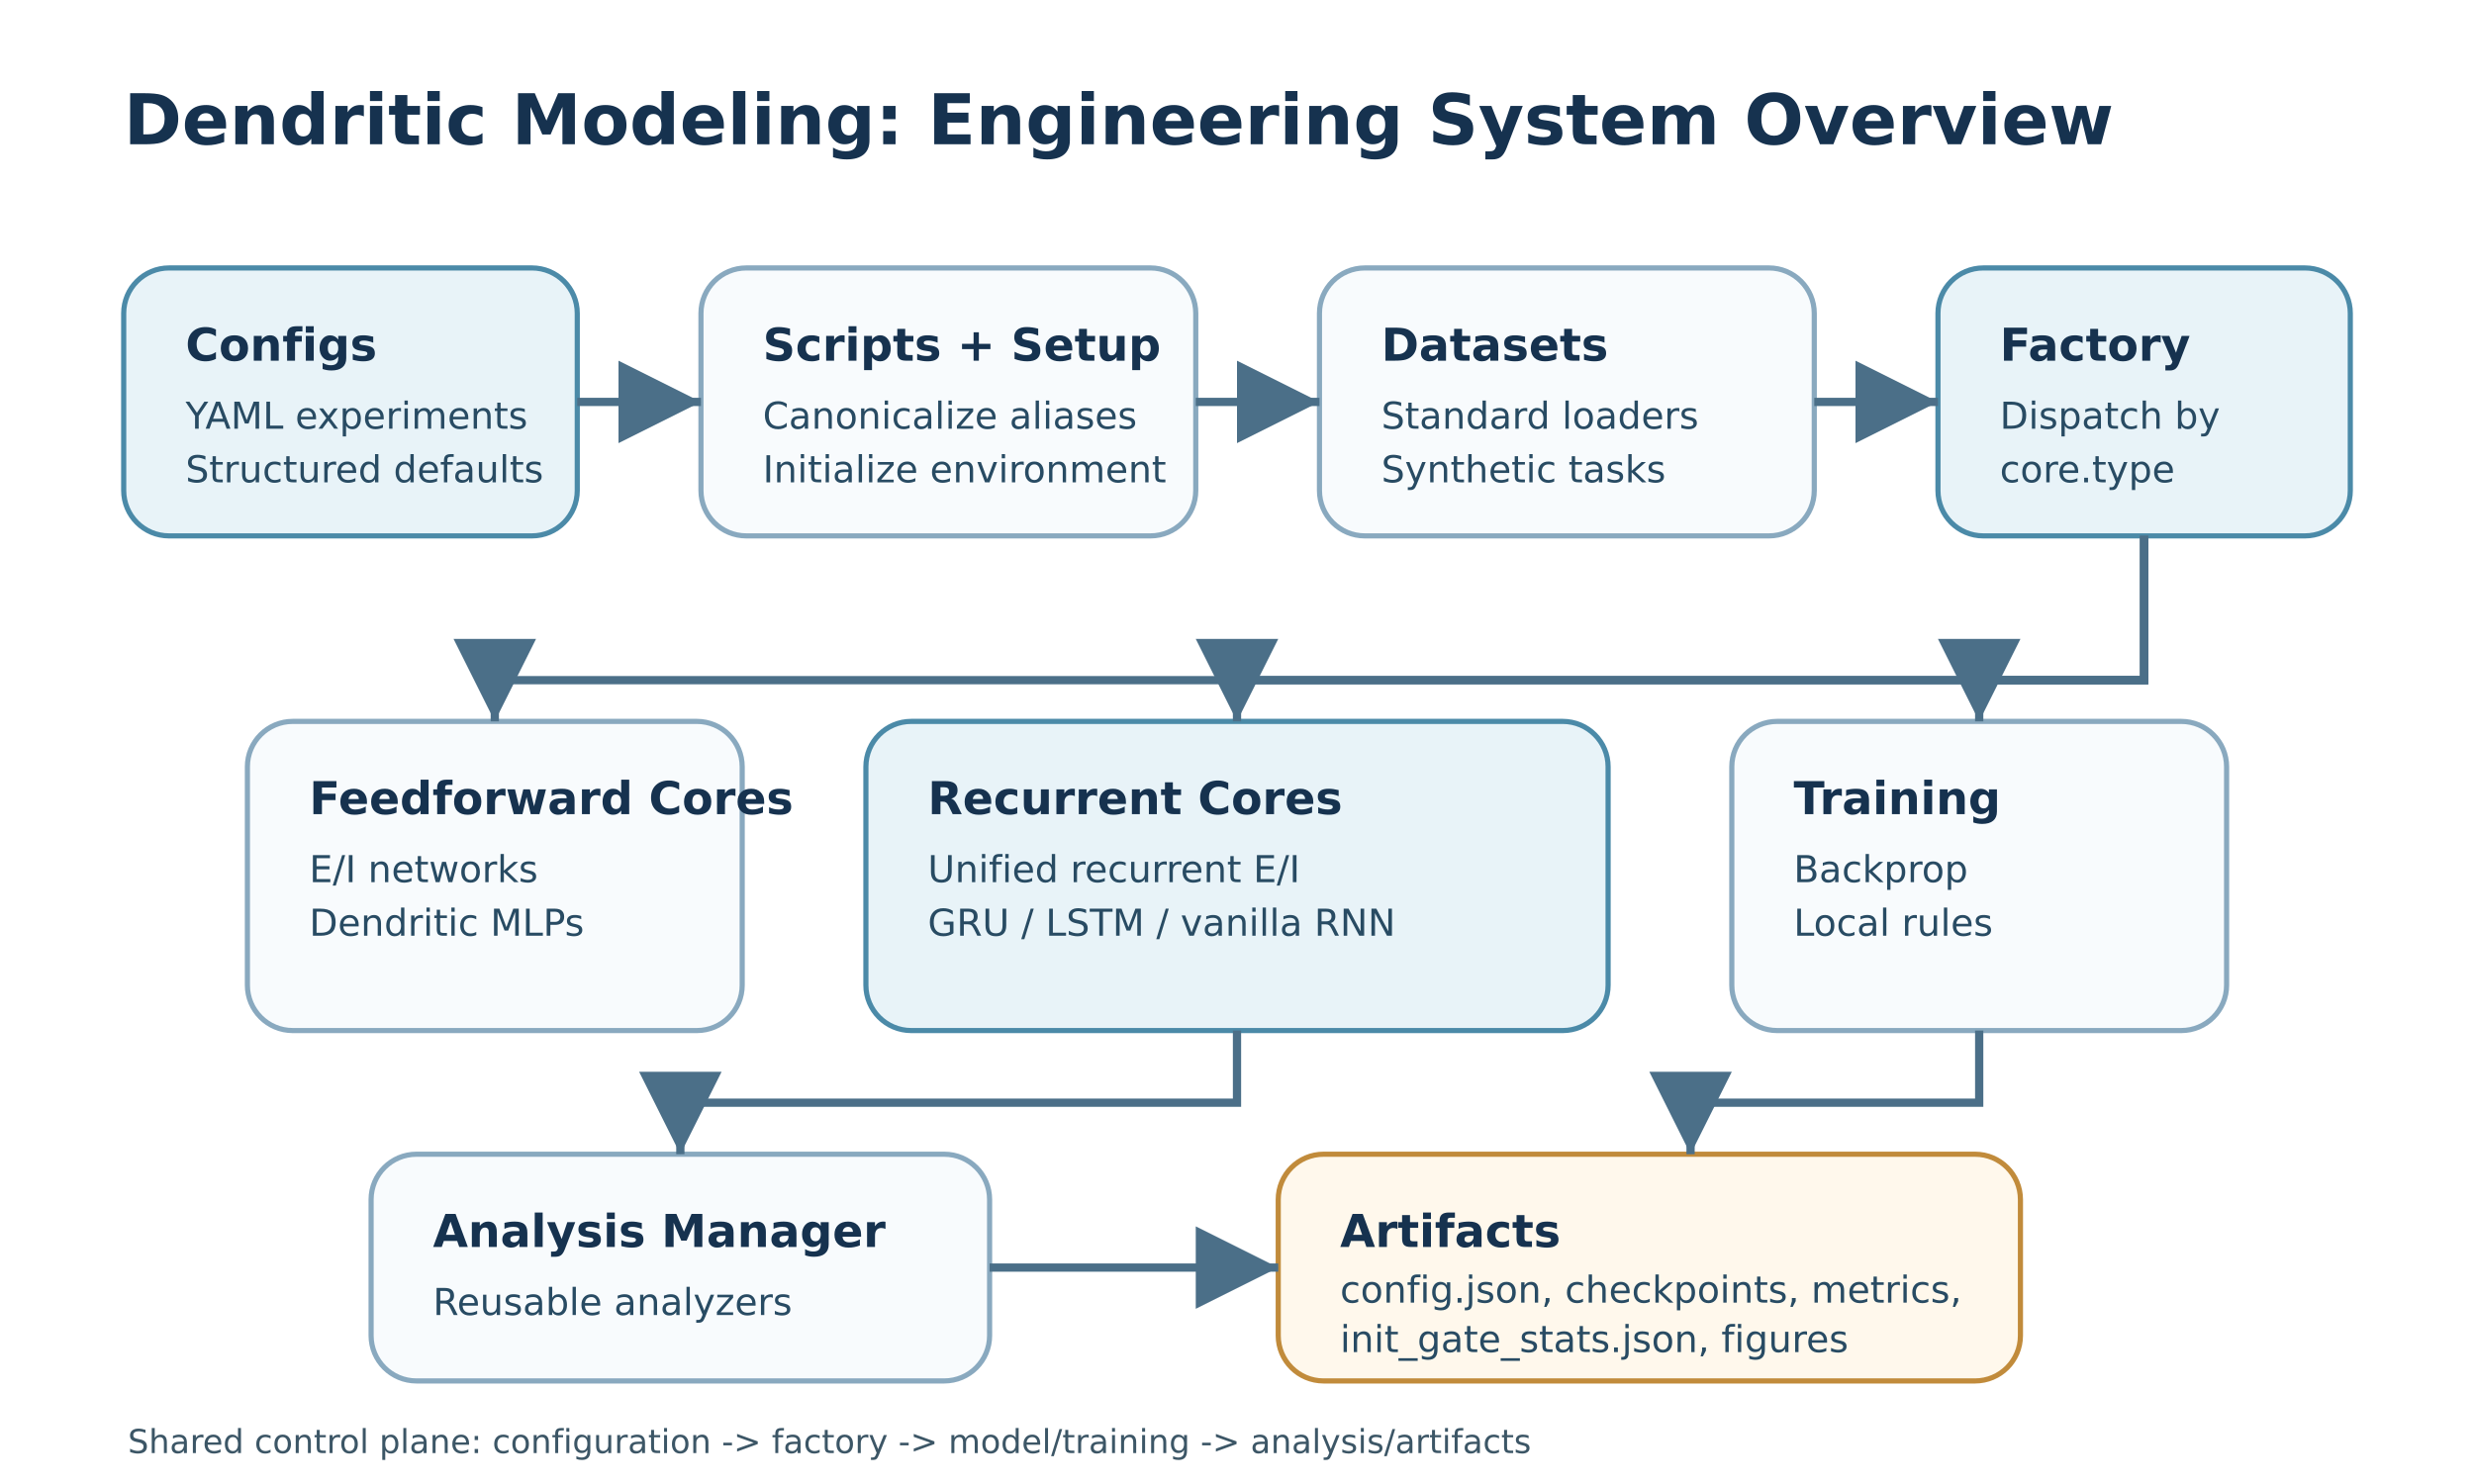
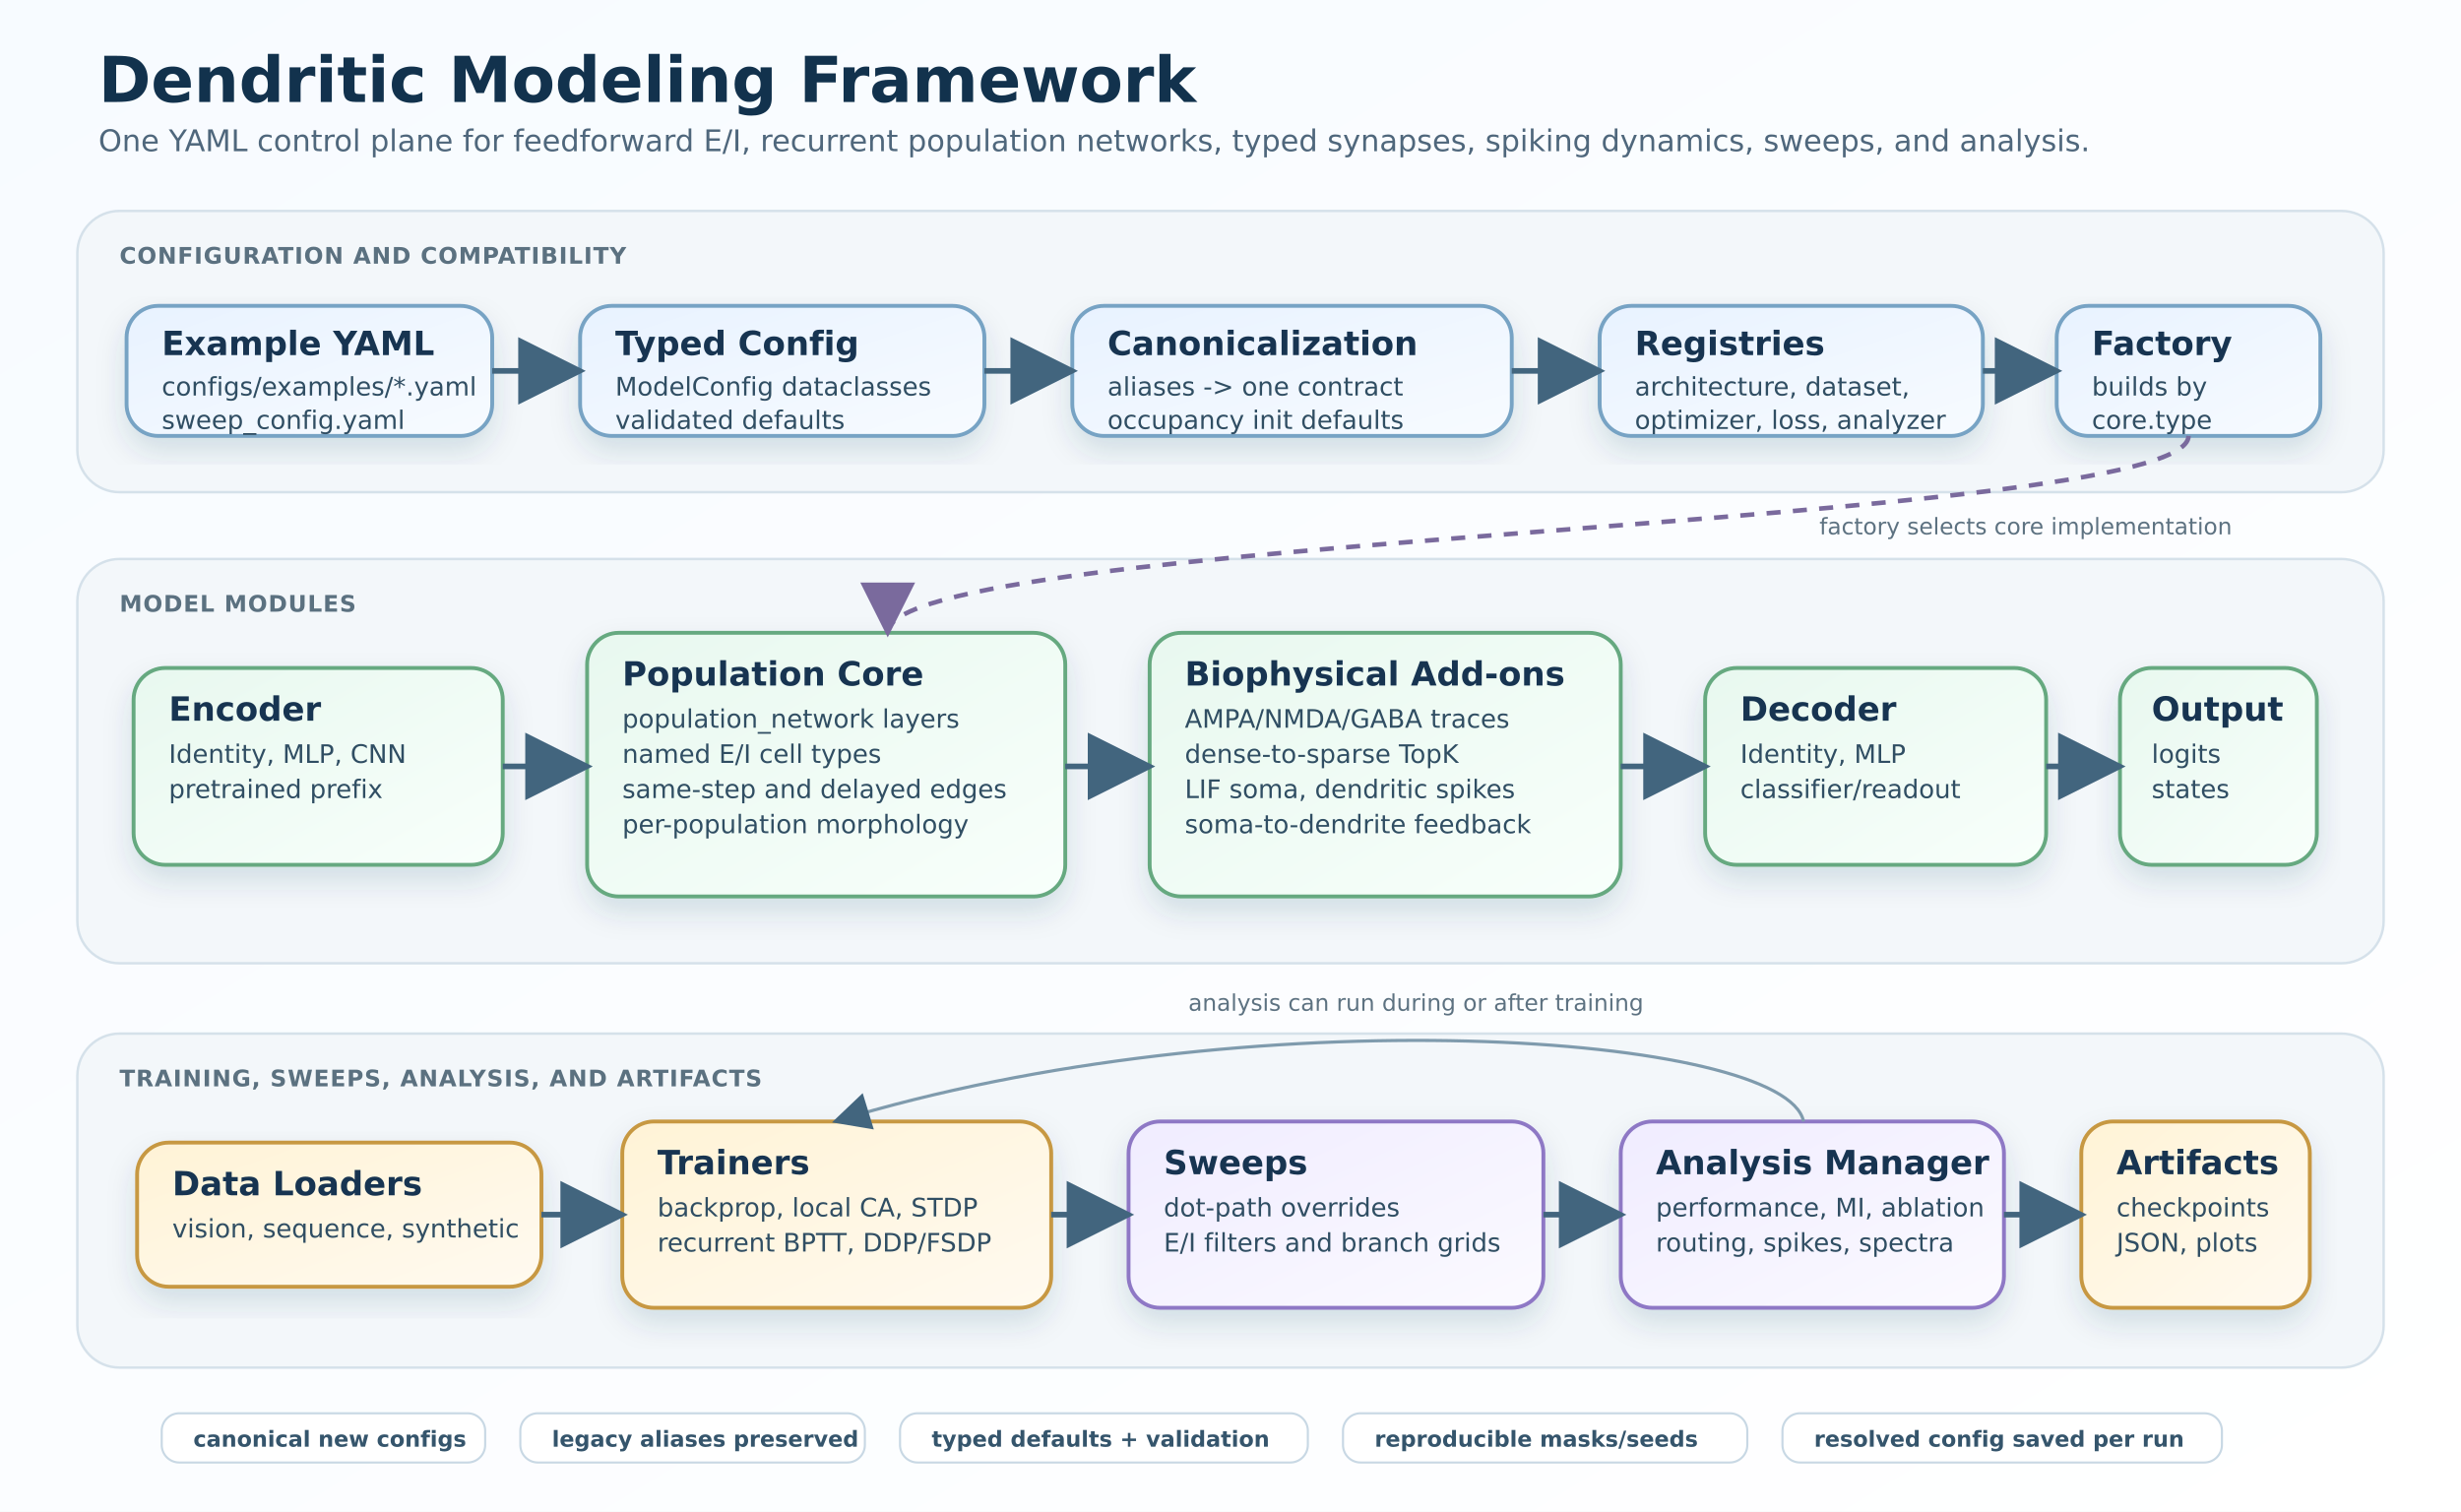
- <svg xmlns="http://www.w3.org/2000/svg" width="1200" height="720" viewBox="0 0 1200 720">
+ <svg xmlns="http://www.w3.org/2000/svg" width="1400" height="860" viewBox="0 0 1400 860" role="img" aria-labelledby="title desc">
  <defs>
+     <linearGradient id="bg" x1="0" y1="0" x2="1" y2="1">
+       <stop offset="0%" stop-color="#f7fbff" />
+       <stop offset="100%" stop-color="#ffffff" />
+     </linearGradient>
+     <linearGradient id="blue" x1="0" y1="0" x2="1" y2="1">
+       <stop offset="0%" stop-color="#e8f2ff" />
+       <stop offset="100%" stop-color="#f7fbff" />
+     </linearGradient>
+     <linearGradient id="green" x1="0" y1="0" x2="1" y2="1">
+       <stop offset="0%" stop-color="#e8f8ef" />
+       <stop offset="100%" stop-color="#f8fffb" />
+     </linearGradient>
+     <linearGradient id="amber" x1="0" y1="0" x2="1" y2="1">
+       <stop offset="0%" stop-color="#fff3d6" />
+       <stop offset="100%" stop-color="#fffaf0" />
+     </linearGradient>
+     <linearGradient id="violet" x1="0" y1="0" x2="1" y2="1">
+       <stop offset="0%" stop-color="#f0ecff" />
+       <stop offset="100%" stop-color="#fbfaff" />
+     </linearGradient>
+     <filter id="shadow" x="-12%" y="-18%" width="124%" height="140%">
+       <feDropShadow dx="0" dy="8" stdDeviation="8" flood-color="#17405f" flood-opacity="0.14" />
+     </filter>
+     <marker id="arrow" markerWidth="14" markerHeight="12" refX="11" refY="6" orient="auto">
+       <path d="M0,0 L12,6 L0,12 z" fill="#42657e" />
+     </marker>
+     <marker id="arrowSoft" markerWidth="14" markerHeight="12" refX="11" refY="6" orient="auto">
+       <path d="M0,0 L12,6 L0,12 z" fill="#7a6a9d" />
+     </marker>
    <style>
-       .title { font: 700 34px "DejaVu Sans", Arial, sans-serif; fill: #16324f; }
-       .label { font: 600 22px "DejaVu Sans", Arial, sans-serif; fill: #16324f; }
-       .body { font: 400 18px "DejaVu Sans", Arial, sans-serif; fill: #284b63; }
-       .small { font: 400 16px "DejaVu Sans", Arial, sans-serif; fill: #3c5666; }
-       .box { fill: #f8fbfd; stroke: #89a9bf; stroke-width: 2.5; rx: 22; }
-       .accent { fill: #e8f3f8; stroke: #4b8aa8; stroke-width: 2.5; rx: 22; }
-       .artifact { fill: #fff8ec; stroke: #c18b3b; stroke-width: 2.5; rx: 22; }
-       .arrow { stroke: #4b6f88; stroke-width: 4; fill: none; marker-end: url(#arrowhead); }
+       .title { font: 700 36px "DejaVu Sans", Arial, sans-serif; fill: #12324d; }
+       .subtitle { font: 400 17px "DejaVu Sans", Arial, sans-serif; fill: #4f677c; }
+       .lane { fill: #f3f7fa; stroke: #d5e1ea; stroke-width: 1.4; rx: 24; }
+       .stage { filter: url(#shadow); stroke-width: 2.2; rx: 18; }
+       .stageTitle { font: 700 19px "DejaVu Sans", Arial, sans-serif; fill: #173451; }
+       .body { font: 400 14.5px "DejaVu Sans", Arial, sans-serif; fill: #304e63; }
+       .small { font: 400 13px "DejaVu Sans", Arial, sans-serif; fill: #5d7281; }
+       .tag { fill: #ffffff; stroke: #c8d8e4; stroke-width: 1.2; rx: 10; }
+       .tagText { font: 600 12.5px "DejaVu Sans", Arial, sans-serif; fill: #35556c; }
+       .arrow { stroke: #42657e; stroke-width: 3.2; fill: none; marker-end: url(#arrow); }
+       .softArrow { stroke: #7a6a9d; stroke-width: 2.6; stroke-dasharray: 8 7; fill: none; marker-end: url(#arrowSoft); }
+       .thin { stroke: #7f9bad; stroke-width: 1.8; fill: none; marker-end: url(#arrow); }
+       .label { font: 700 13px "DejaVu Sans", Arial, sans-serif; fill: #5b7180; letter-spacing: .04em; }
    </style>
-     <marker id="arrowhead" markerWidth="14" markerHeight="10" refX="10" refY="5" orient="auto">
-       <polygon points="0 0, 10 5, 0 10" fill="#4b6f88" />
-     </marker>
  </defs>
-   <rect width="1200" height="720" fill="#ffffff" />
-   <text x="60" y="70" class="title">Dendritic Modeling: Engineering System Overview</text>
-   <rect x="60" y="130" width="220" height="130" class="accent" />
-   <text x="90" y="175" class="label">Configs</text>
-   <text x="90" y="208" class="body">YAML experiments</text>
-   <text x="90" y="234" class="body">Structured defaults</text>
-   <rect x="340" y="130" width="240" height="130" class="box" />
-   <text x="370" y="175" class="label">Scripts + Setup</text>
-   <text x="370" y="208" class="body">Canonicalize aliases</text>
-   <text x="370" y="234" class="body">Initialize environment</text>
-   <rect x="640" y="130" width="240" height="130" class="box" />
-   <text x="670" y="175" class="label">Datasets</text>
-   <text x="670" y="208" class="body">Standard loaders</text>
-   <text x="670" y="234" class="body">Synthetic tasks</text>
-   <rect x="940" y="130" width="200" height="130" class="accent" />
-   <text x="970" y="175" class="label">Factory</text>
-   <text x="970" y="208" class="body">Dispatch by</text>
-   <text x="970" y="234" class="body">core.type</text>
-   <rect x="120" y="350" width="240" height="150" class="box" />
-   <text x="150" y="395" class="label">Feedforward Cores</text>
-   <text x="150" y="428" class="body">E/I networks</text>
-   <text x="150" y="454" class="body">Dendritic MLPs</text>
-   <rect x="420" y="350" width="360" height="150" class="accent" />
-   <text x="450" y="395" class="label">Recurrent Cores</text>
-   <text x="450" y="428" class="body">Unified recurrent E/I</text>
-   <text x="450" y="454" class="body">GRU / LSTM / vanilla RNN</text>
-   <rect x="840" y="350" width="240" height="150" class="box" />
-   <text x="870" y="395" class="label">Training</text>
-   <text x="870" y="428" class="body">Backprop</text>
-   <text x="870" y="454" class="body">Local rules</text>
-   <rect x="180" y="560" width="300" height="110" class="box" />
-   <text x="210" y="605" class="label">Analysis Manager</text>
-   <text x="210" y="638" class="body">Reusable analyzers</text>
-   <rect x="620" y="560" width="360" height="110" class="artifact" />
-   <text x="650" y="605" class="label">Artifacts</text>
-   <text x="650" y="632" class="body">config.json, checkpoints, metrics,</text>
-   <text x="650" y="656" class="body">init_gate_stats.json, figures</text>
-   <path d="M280 195 L340 195" class="arrow" />
-   <path d="M580 195 L640 195" class="arrow" />
-   <path d="M880 195 L940 195" class="arrow" />
-   <path d="M1040 260 L1040 330 L600 330 L600 350" class="arrow" />
-   <path d="M1040 260 L1040 330 L240 330 L240 350" class="arrow" />
-   <path d="M1040 260 L1040 330 L960 330 L960 350" class="arrow" />
-   <path d="M960 500 L960 535 L820 535 L820 560" class="arrow" />
-   <path d="M600 500 L600 535 L330 535 L330 560" class="arrow" />
-   <path d="M480 615 L620 615" class="arrow" />
-   <text x="62" y="705" class="small">Shared control plane: configuration -&gt; factory -&gt; model/training -&gt; analysis/artifacts</text>
+   <rect width="1400" height="860" fill="url(#bg)" />
+   <text class="title" x="56" y="58">Dendritic Modeling Framework</text>
+   <text class="subtitle" x="56" y="86">One YAML control plane for feedforward E/I, recurrent population networks, typed synapses, spiking dynamics, sweeps, and analysis.</text>
+   <rect class="lane" x="44" y="120" width="1312" height="160" />
+   <text class="label" x="68" y="150">CONFIGURATION AND COMPATIBILITY</text>
+   <rect class="stage" x="72" y="174" width="208" height="74" fill="url(#blue)" stroke="#77a3c4" />
+   <text class="stageTitle" x="92" y="202">Example YAML</text>
+   <text class="body" x="92" y="225">configs/examples/*.yaml</text>
+   <text class="body" x="92" y="244">sweep_config.yaml</text>
+   <rect class="stage" x="330" y="174" width="230" height="74" fill="url(#blue)" stroke="#77a3c4" />
+   <text class="stageTitle" x="350" y="202">Typed Config</text>
+   <text class="body" x="350" y="225">ModelConfig dataclasses</text>
+   <text class="body" x="350" y="244">validated defaults</text>
+   <rect class="stage" x="610" y="174" width="250" height="74" fill="url(#blue)" stroke="#77a3c4" />
+   <text class="stageTitle" x="630" y="202">Canonicalization</text>
+   <text class="body" x="630" y="225">aliases -&gt; one contract</text>
+   <text class="body" x="630" y="244">occupancy init defaults</text>
+   <rect class="stage" x="910" y="174" width="218" height="74" fill="url(#blue)" stroke="#77a3c4" />
+   <text class="stageTitle" x="930" y="202">Registries</text>
+   <text class="body" x="930" y="225">architecture, dataset,</text>
+   <text class="body" x="930" y="244">optimizer, loss, analyzer</text>
+   <rect class="stage" x="1170" y="174" width="150" height="74" fill="url(#blue)" stroke="#77a3c4" />
+   <text class="stageTitle" x="1190" y="202">Factory</text>
+   <text class="body" x="1190" y="225">builds by</text>
+   <text class="body" x="1190" y="244">core.type</text>
+   <path class="arrow" d="M280,211 L330,211" />
+   <path class="arrow" d="M560,211 L610,211" />
+   <path class="arrow" d="M860,211 L910,211" />
+   <path class="arrow" d="M1128,211 L1170,211" />
+   <rect class="lane" x="44" y="318" width="1312" height="230" />
+   <text class="label" x="68" y="348">MODEL MODULES</text>
+   <rect class="stage" x="76" y="380" width="210" height="112" fill="url(#green)" stroke="#66a980" />
+   <text class="stageTitle" x="96" y="410">Encoder</text>
+   <text class="body" x="96" y="434">Identity, MLP, CNN</text>
+   <text class="body" x="96" y="454">pretrained prefix</text>
+   <rect class="stage" x="334" y="360" width="272" height="150" fill="url(#green)" stroke="#66a980" />
+   <text class="stageTitle" x="354" y="390">Population Core</text>
+   <text class="body" x="354" y="414">population_network layers</text>
+   <text class="body" x="354" y="434">named E/I cell types</text>
+   <text class="body" x="354" y="454">same-step and delayed edges</text>
+   <text class="body" x="354" y="474">per-population morphology</text>
+   <rect class="stage" x="654" y="360" width="268" height="150" fill="url(#green)" stroke="#66a980" />
+   <text class="stageTitle" x="674" y="390">Biophysical Add-ons</text>
+   <text class="body" x="674" y="414">AMPA/NMDA/GABA traces</text>
+   <text class="body" x="674" y="434">dense-to-sparse TopK</text>
+   <text class="body" x="674" y="454">LIF soma, dendritic spikes</text>
+   <text class="body" x="674" y="474">soma-to-dendrite feedback</text>
+   <rect class="stage" x="970" y="380" width="194" height="112" fill="url(#green)" stroke="#66a980" />
+   <text class="stageTitle" x="990" y="410">Decoder</text>
+   <text class="body" x="990" y="434">Identity, MLP</text>
+   <text class="body" x="990" y="454">classifier/readout</text>
+   <rect class="stage" x="1206" y="380" width="112" height="112" fill="url(#green)" stroke="#66a980" />
+   <text class="stageTitle" x="1224" y="410">Output</text>
+   <text class="body" x="1224" y="434">logits</text>
+   <text class="body" x="1224" y="454">states</text>
+   <path class="arrow" d="M286,436 L334,436" />
+   <path class="arrow" d="M606,436 L654,436" />
+   <path class="arrow" d="M922,436 L970,436" />
+   <path class="arrow" d="M1164,436 L1206,436" />
+   <path class="softArrow" d="M1245,248 C1245,300 505,304 505,360" />
+   <text class="small" x="1035" y="304">factory selects core implementation</text>
+   <rect class="lane" x="44" y="588" width="1312" height="190" />
+   <text class="label" x="68" y="618">TRAINING, SWEEPS, ANALYSIS, AND ARTIFACTS</text>
+   <rect class="stage" x="78" y="650" width="230" height="82" fill="url(#amber)" stroke="#c79842" />
+   <text class="stageTitle" x="98" y="680">Data Loaders</text>
+   <text class="body" x="98" y="704">vision, sequence, synthetic</text>
+   <rect class="stage" x="354" y="638" width="244" height="106" fill="url(#amber)" stroke="#c79842" />
+   <text class="stageTitle" x="374" y="668">Trainers</text>
+   <text class="body" x="374" y="692">backprop, local CA, STDP</text>
+   <text class="body" x="374" y="712">recurrent BPTT, DDP/FSDP</text>
+   <rect class="stage" x="642" y="638" width="236" height="106" fill="url(#violet)" stroke="#8e78c5" />
+   <text class="stageTitle" x="662" y="668">Sweeps</text>
+   <text class="body" x="662" y="692">dot-path overrides</text>
+   <text class="body" x="662" y="712">E/I filters and branch grids</text>
+   <rect class="stage" x="922" y="638" width="218" height="106" fill="url(#violet)" stroke="#8e78c5" />
+   <text class="stageTitle" x="942" y="668">Analysis Manager</text>
+   <text class="body" x="942" y="692">performance, MI, ablation</text>
+   <text class="body" x="942" y="712">routing, spikes, spectra</text>
+   <rect class="stage" x="1184" y="638" width="130" height="106" fill="url(#amber)" stroke="#c79842" />
+   <text class="stageTitle" x="1204" y="668">Artifacts</text>
+   <text class="body" x="1204" y="692">checkpoints</text>
+   <text class="body" x="1204" y="712">JSON, plots</text>
+   <path class="arrow" d="M308,691 L354,691" />
+   <path class="arrow" d="M598,691 L642,691" />
+   <path class="arrow" d="M878,691 L922,691" />
+   <path class="arrow" d="M1140,691 L1184,691" />
+   <path class="thin" d="M1026,638 C1016,588 710,566 475,638" />
+   <text class="small" x="676" y="575">analysis can run during or after training</text>
+   <rect class="tag" x="92" y="804" width="184" height="28" />
+   <text class="tagText" x="110" y="823">canonical new configs</text>
+   <rect class="tag" x="296" y="804" width="196" height="28" />
+   <text class="tagText" x="314" y="823">legacy aliases preserved</text>
+   <rect class="tag" x="512" y="804" width="232" height="28" />
+   <text class="tagText" x="530" y="823">typed defaults + validation</text>
+   <rect class="tag" x="764" y="804" width="230" height="28" />
+   <text class="tagText" x="782" y="823">reproducible masks/seeds</text>
+   <rect class="tag" x="1014" y="804" width="250" height="28" />
+   <text class="tagText" x="1032" y="823">resolved config saved per run</text>
</svg>
